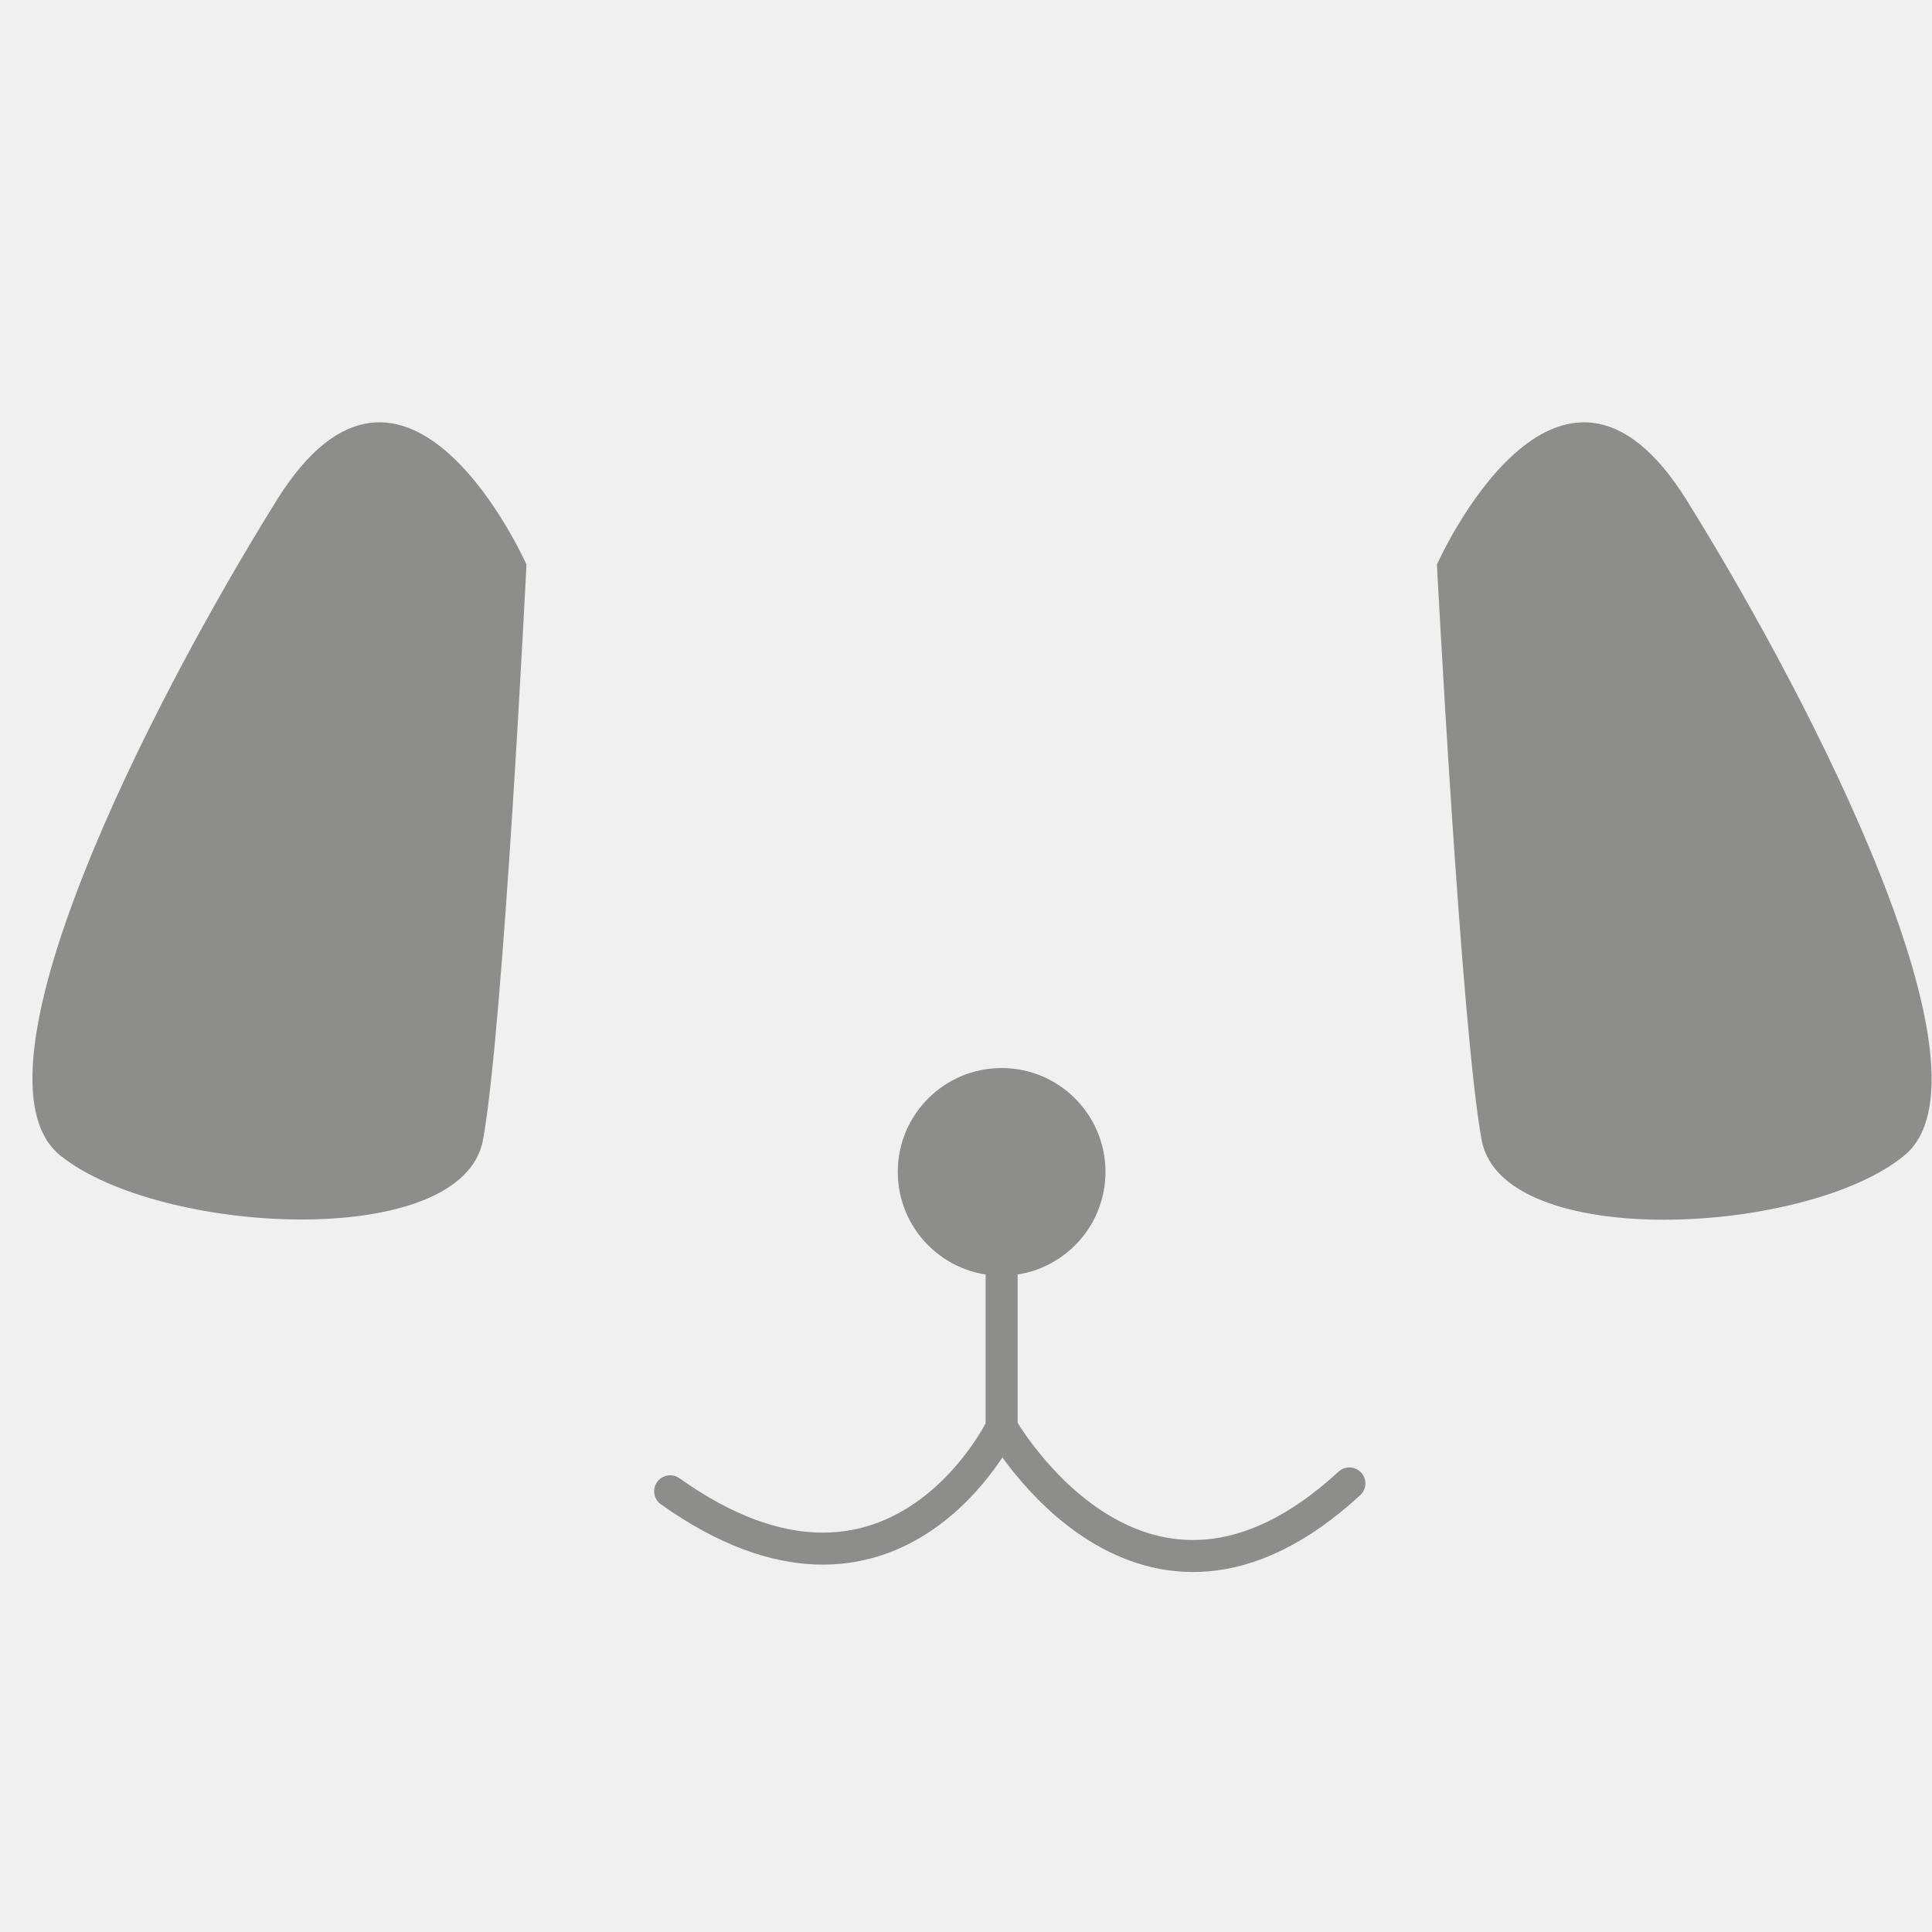
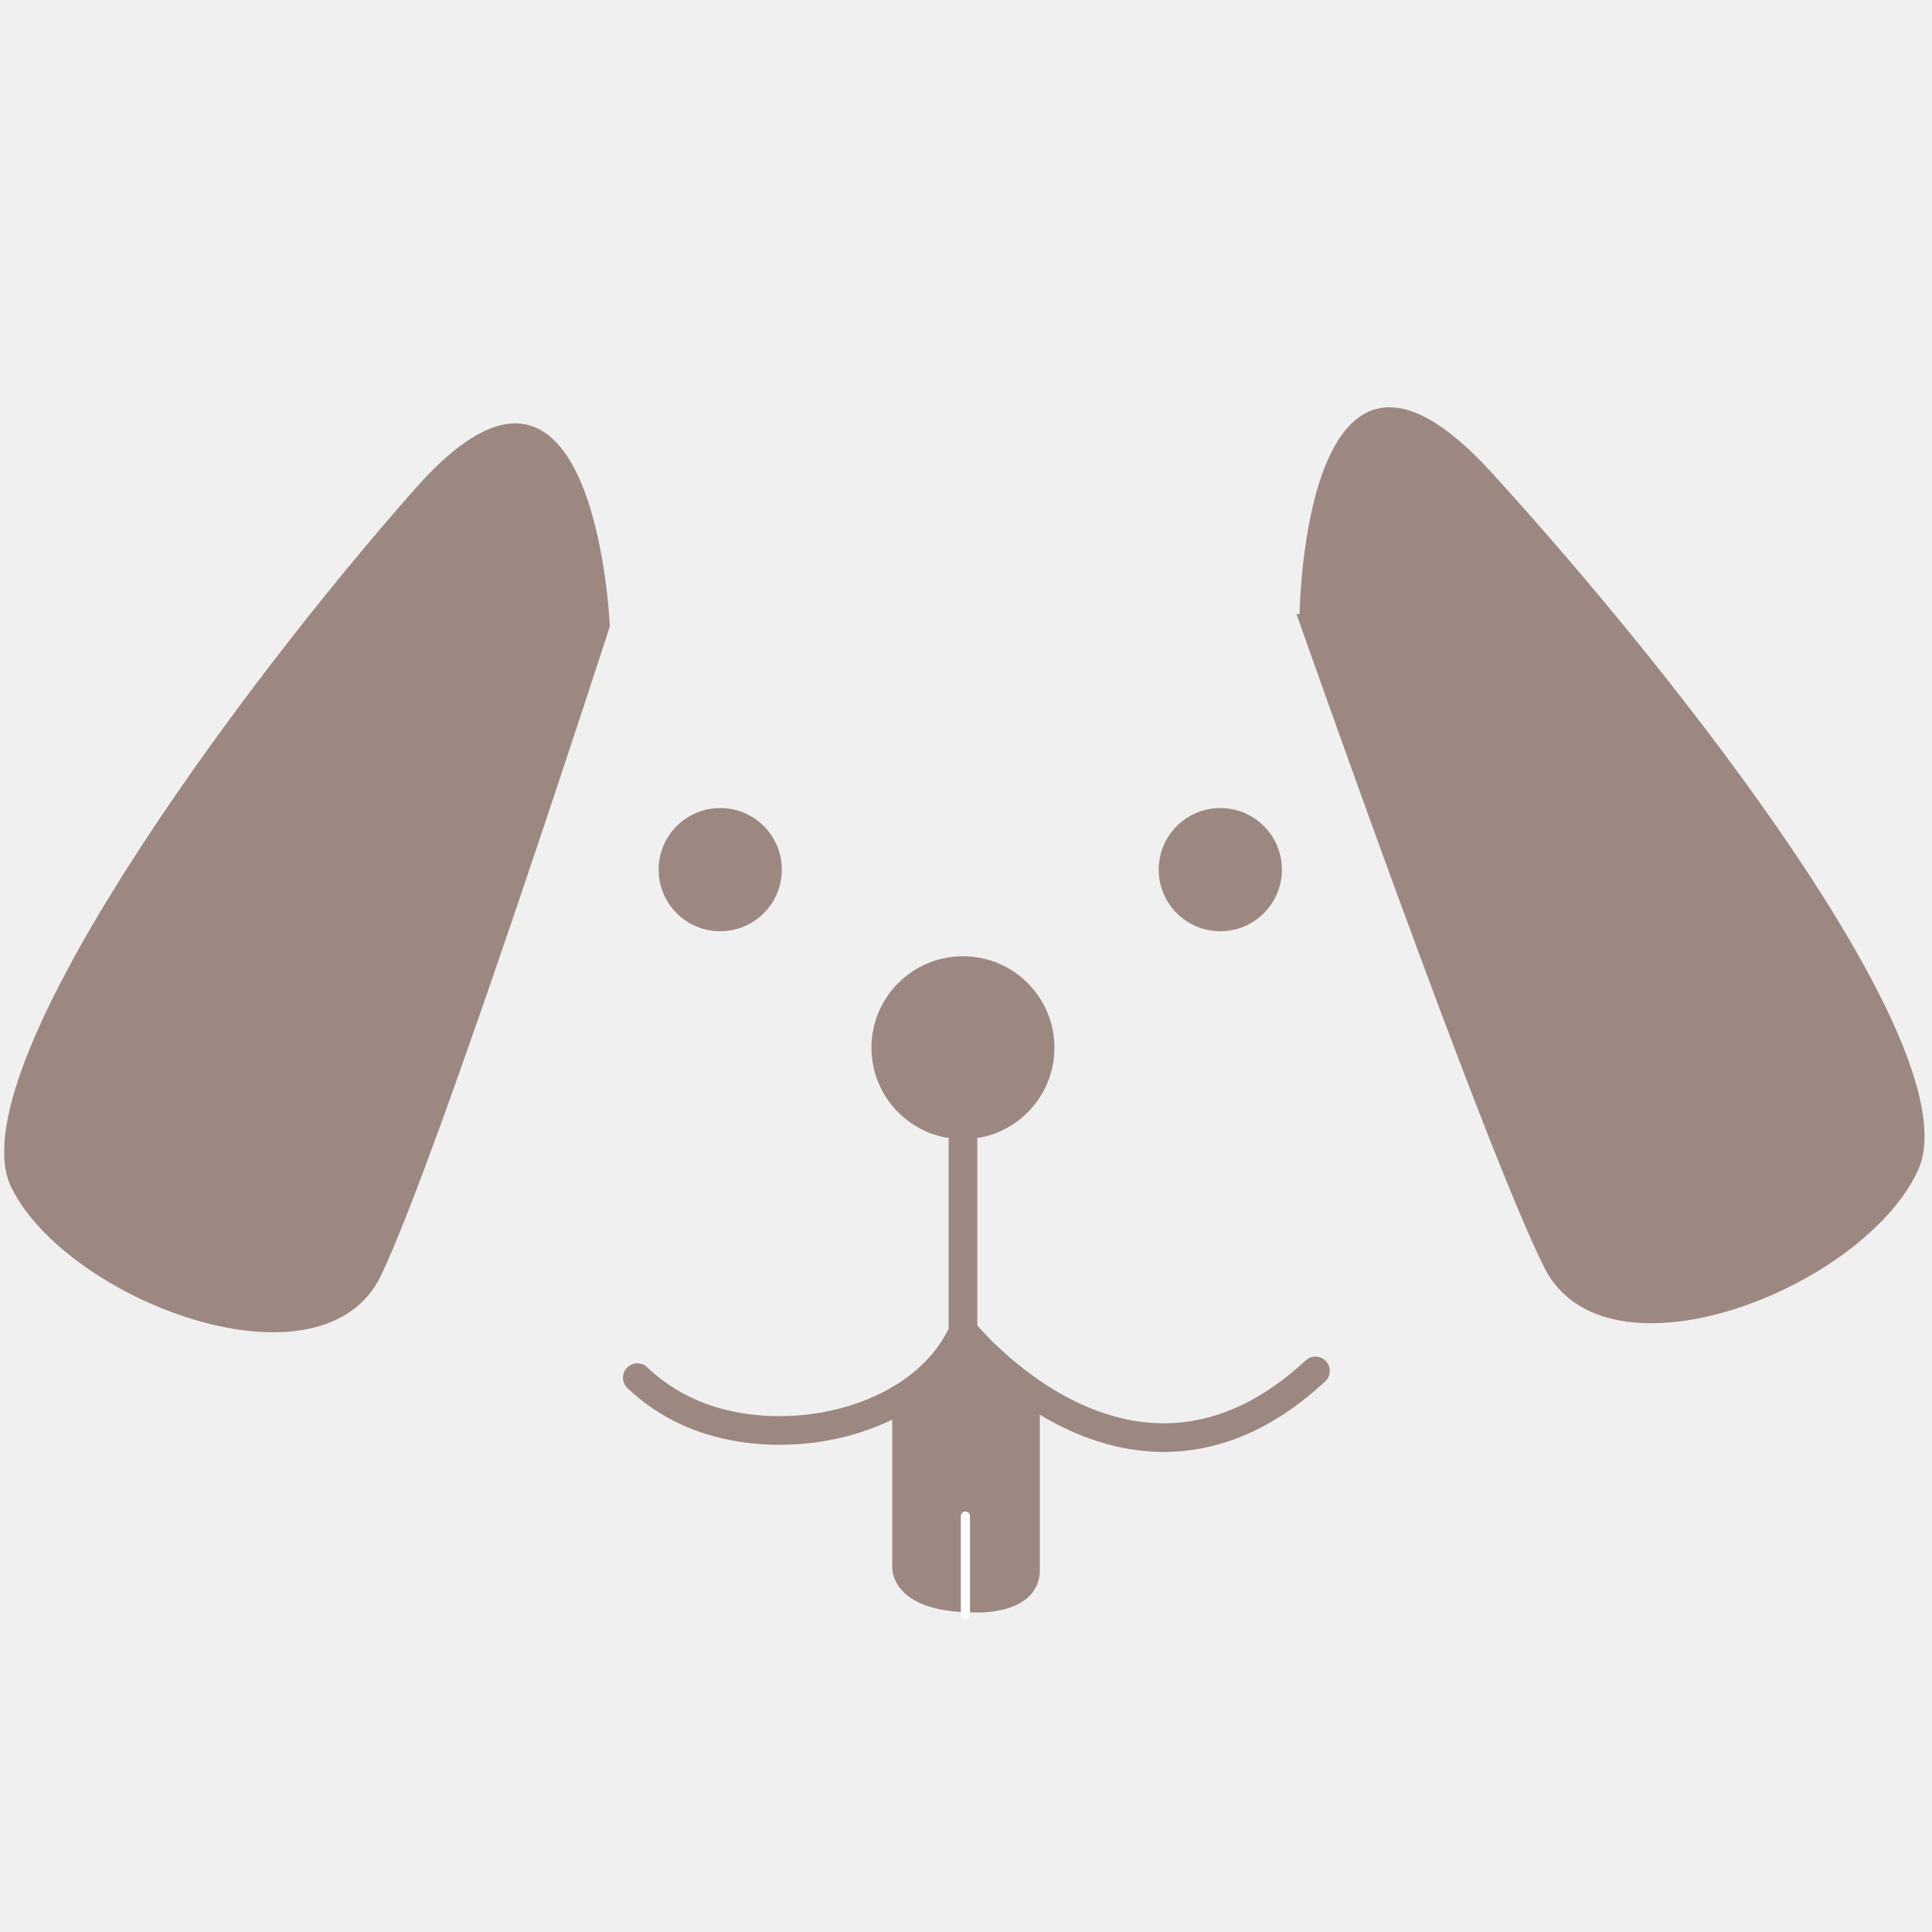
- <svg xmlns="http://www.w3.org/2000/svg" id="Layer_1" data-name="Layer 1" width="0.44in" height="0.44in" viewBox="0 0 32 32">
-   <path d="M8.72,9.35s-2-4.5-4.14-1.06S-.64,17.82,1,19.14s6.66,1.59,7-.26S8.72,9.35,8.72,9.35Z" fill="#8d8d8b" />
-   <path d="M23.8,9.35s2-4.5,4.14-1.06,5.22,9.52,3.6,10.85-6.66,1.59-7-.26S23.8,9.35,23.8,9.35Z" fill="#8d8d8b" />
-   <circle cx="16.59" cy="19.41" r="1.72" fill="#8d8d8b" />
-   <path d="M16.59,20.07v3.57s-1.78,3.7-5.49,1.06" fill="none" stroke="#8d8d8b" stroke-linecap="round" stroke-linejoin="round" stroke-width="0.53" />
-   <path d="M16.59,23.64s2.32,4.1,5.76.93" fill="none" stroke="#8d8d8b" stroke-linecap="round" stroke-linejoin="round" stroke-width="0.53" />
+ <svg xmlns="http://www.w3.org/2000/svg" id="Layer_1" data-name="Layer 1" width="0.44in" height="0.44in" viewBox="0 0 31.68 31.68">
+   <path d="M14.63,23v2.66s-.09.78,1.35.78c0,0,1,.06,1.07-.64V23a7.78,7.78,0,0,1-1.23-1.13A7.07,7.07,0,0,1,14.63,23Z" fill="#9c8881" />
+   <path d="M10,10.27S9.77,4.67,6.82,8-.74,17.62.19,19.48s5.1,3.44,6.06,1.43S10,10.27,10,10.27Zm11.31-.2s.07-5.69,3.14-2.33,7.89,9.51,7,11.45-5.12,3.61-6.13,1.59S21.26,10.07,21.26,10.07Z" fill="#9c8881" />
+   <circle cx="15.79" cy="17.18" r="1.5" fill="#9c8881" />
+   <path d="M15.79,18.71v3.13c-.69,1.51-3,2-4.51,1.31a3,3,0,0,1-.83-.56m5.34-.77s2.76,3.46,5.78.66" fill="none" stroke="#9c8881" stroke-linecap="round" stroke-linejoin="round" stroke-width="0.47" />
+   <line x1="15.83" y1="26.47" x2="15.83" y2="24.86" fill="none" stroke="#fff" stroke-linecap="round" stroke-miterlimit="10" stroke-width="0.15" />
+   <circle cx="11.81" cy="14.26" r="1.01" fill="#9c8881" />
+   <circle cx="20.01" cy="14.26" r="1.01" fill="#9c8881" />
</svg>
